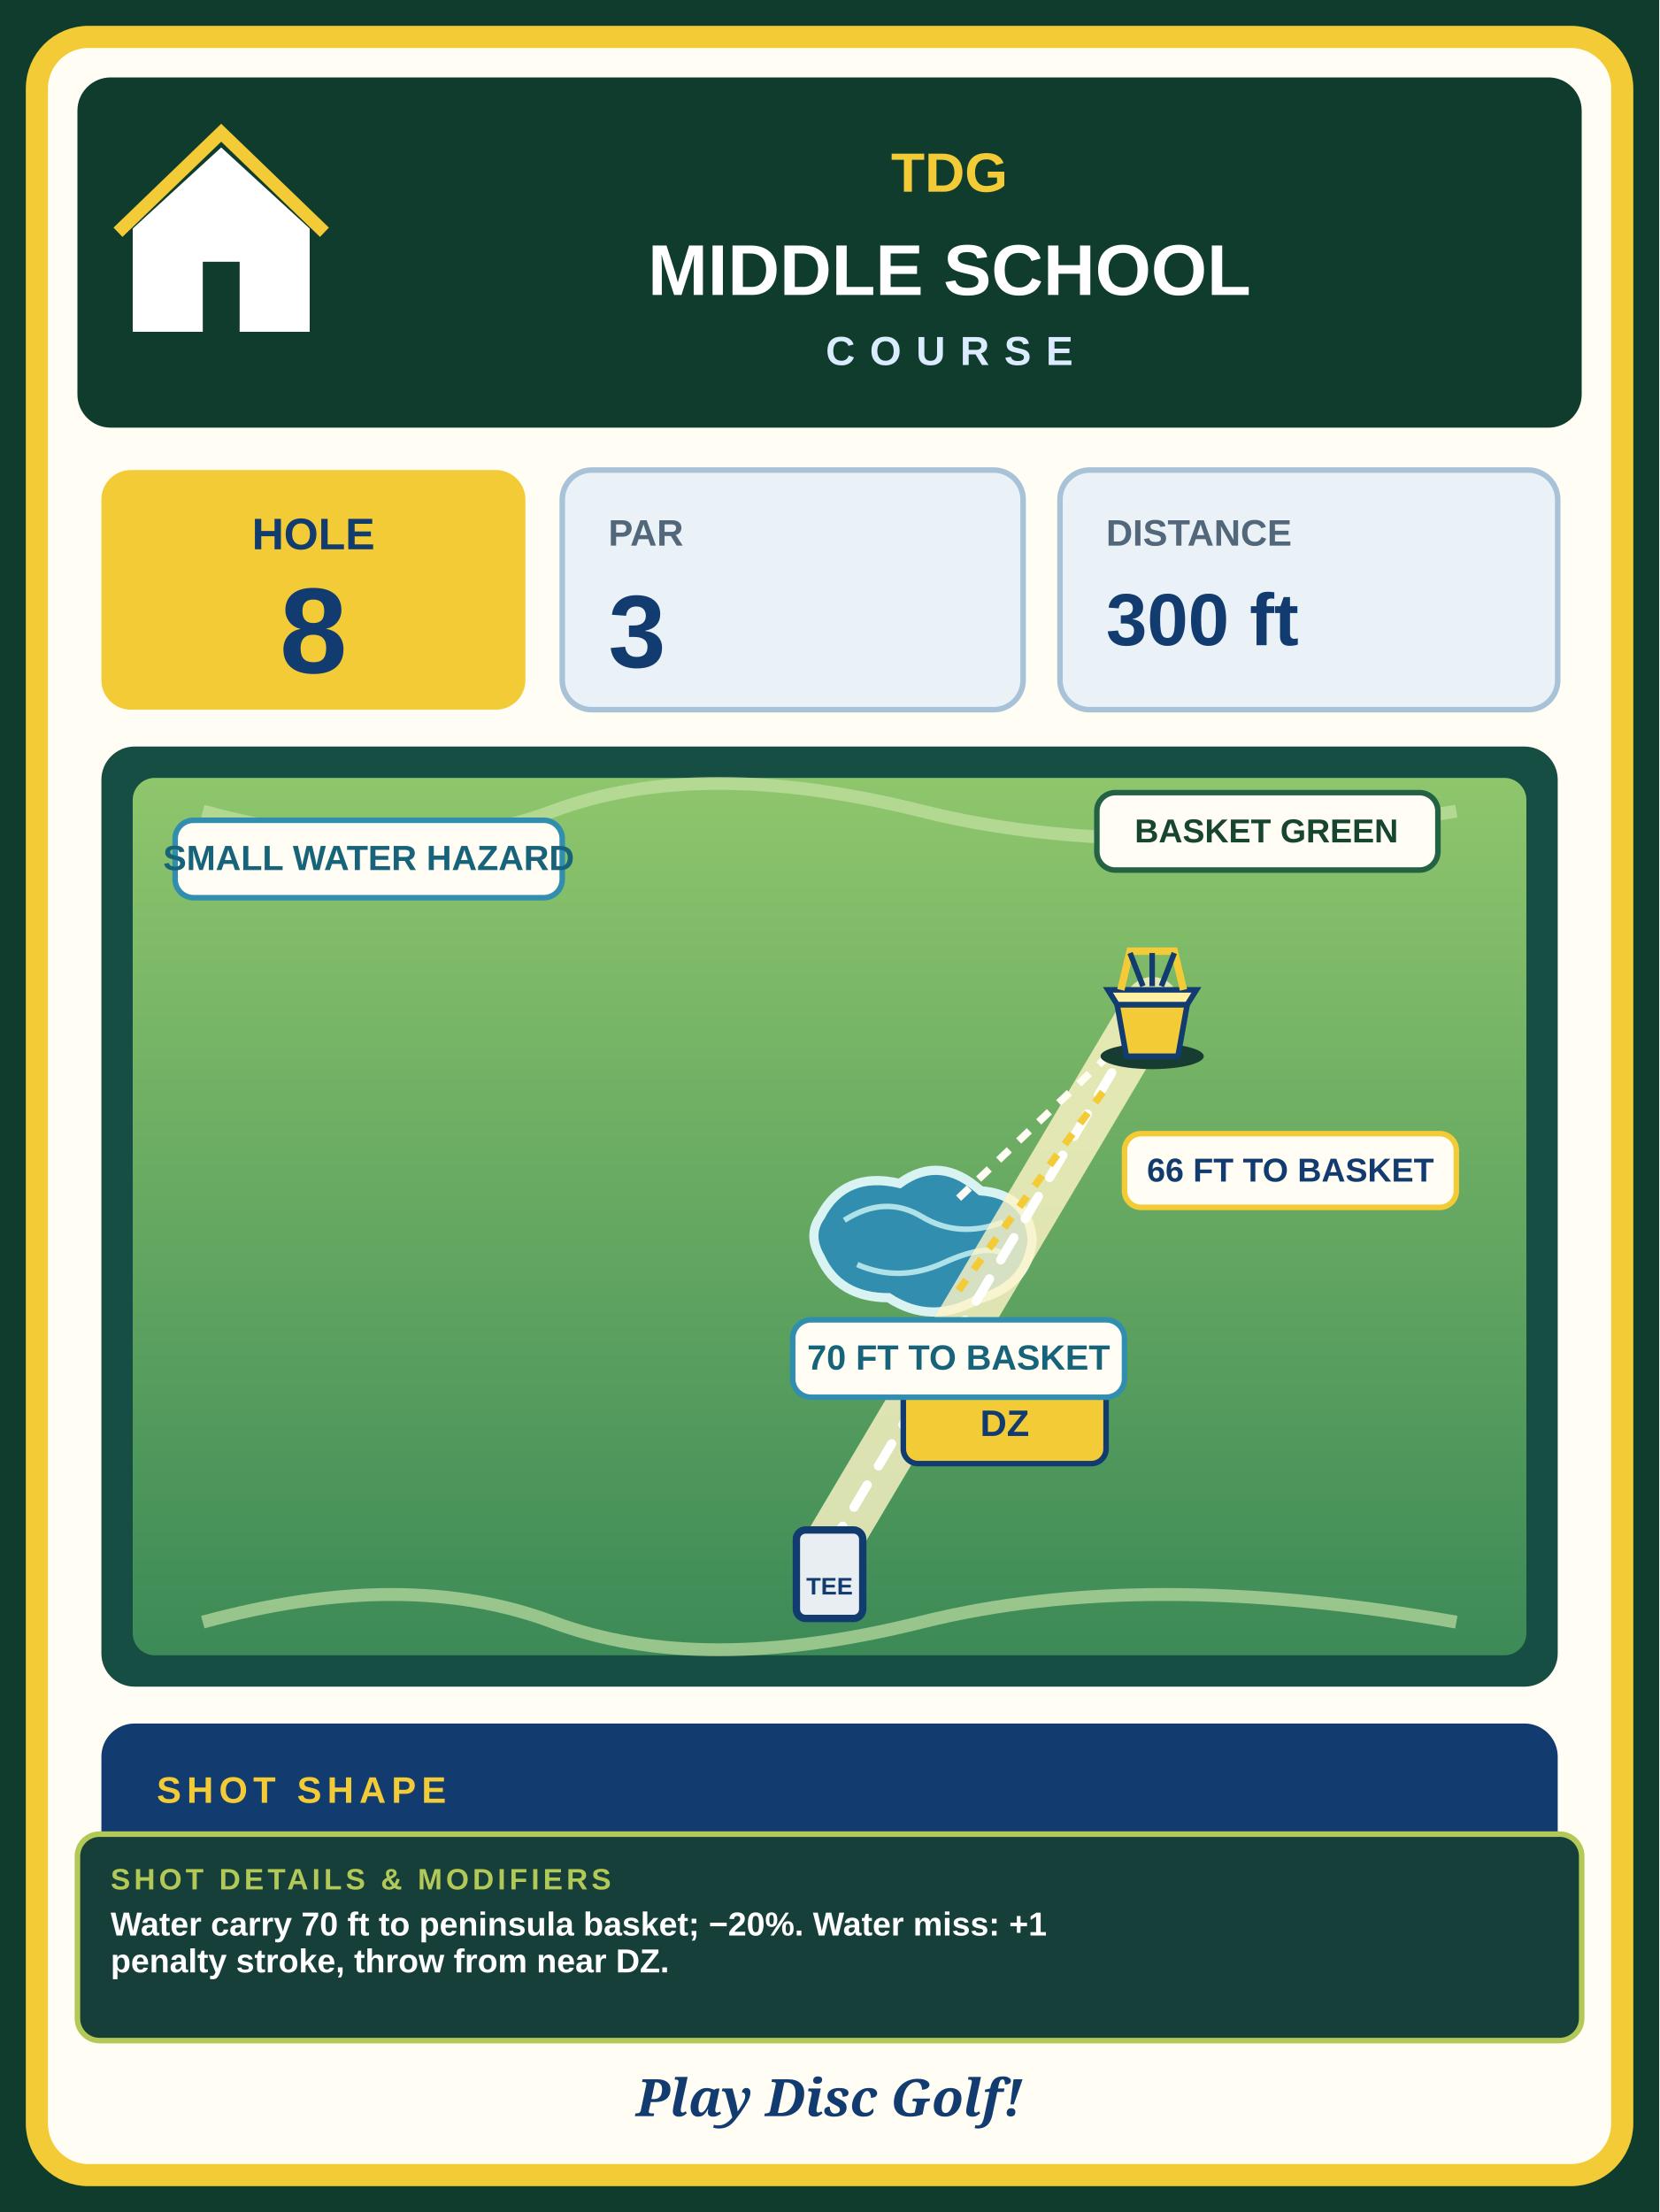
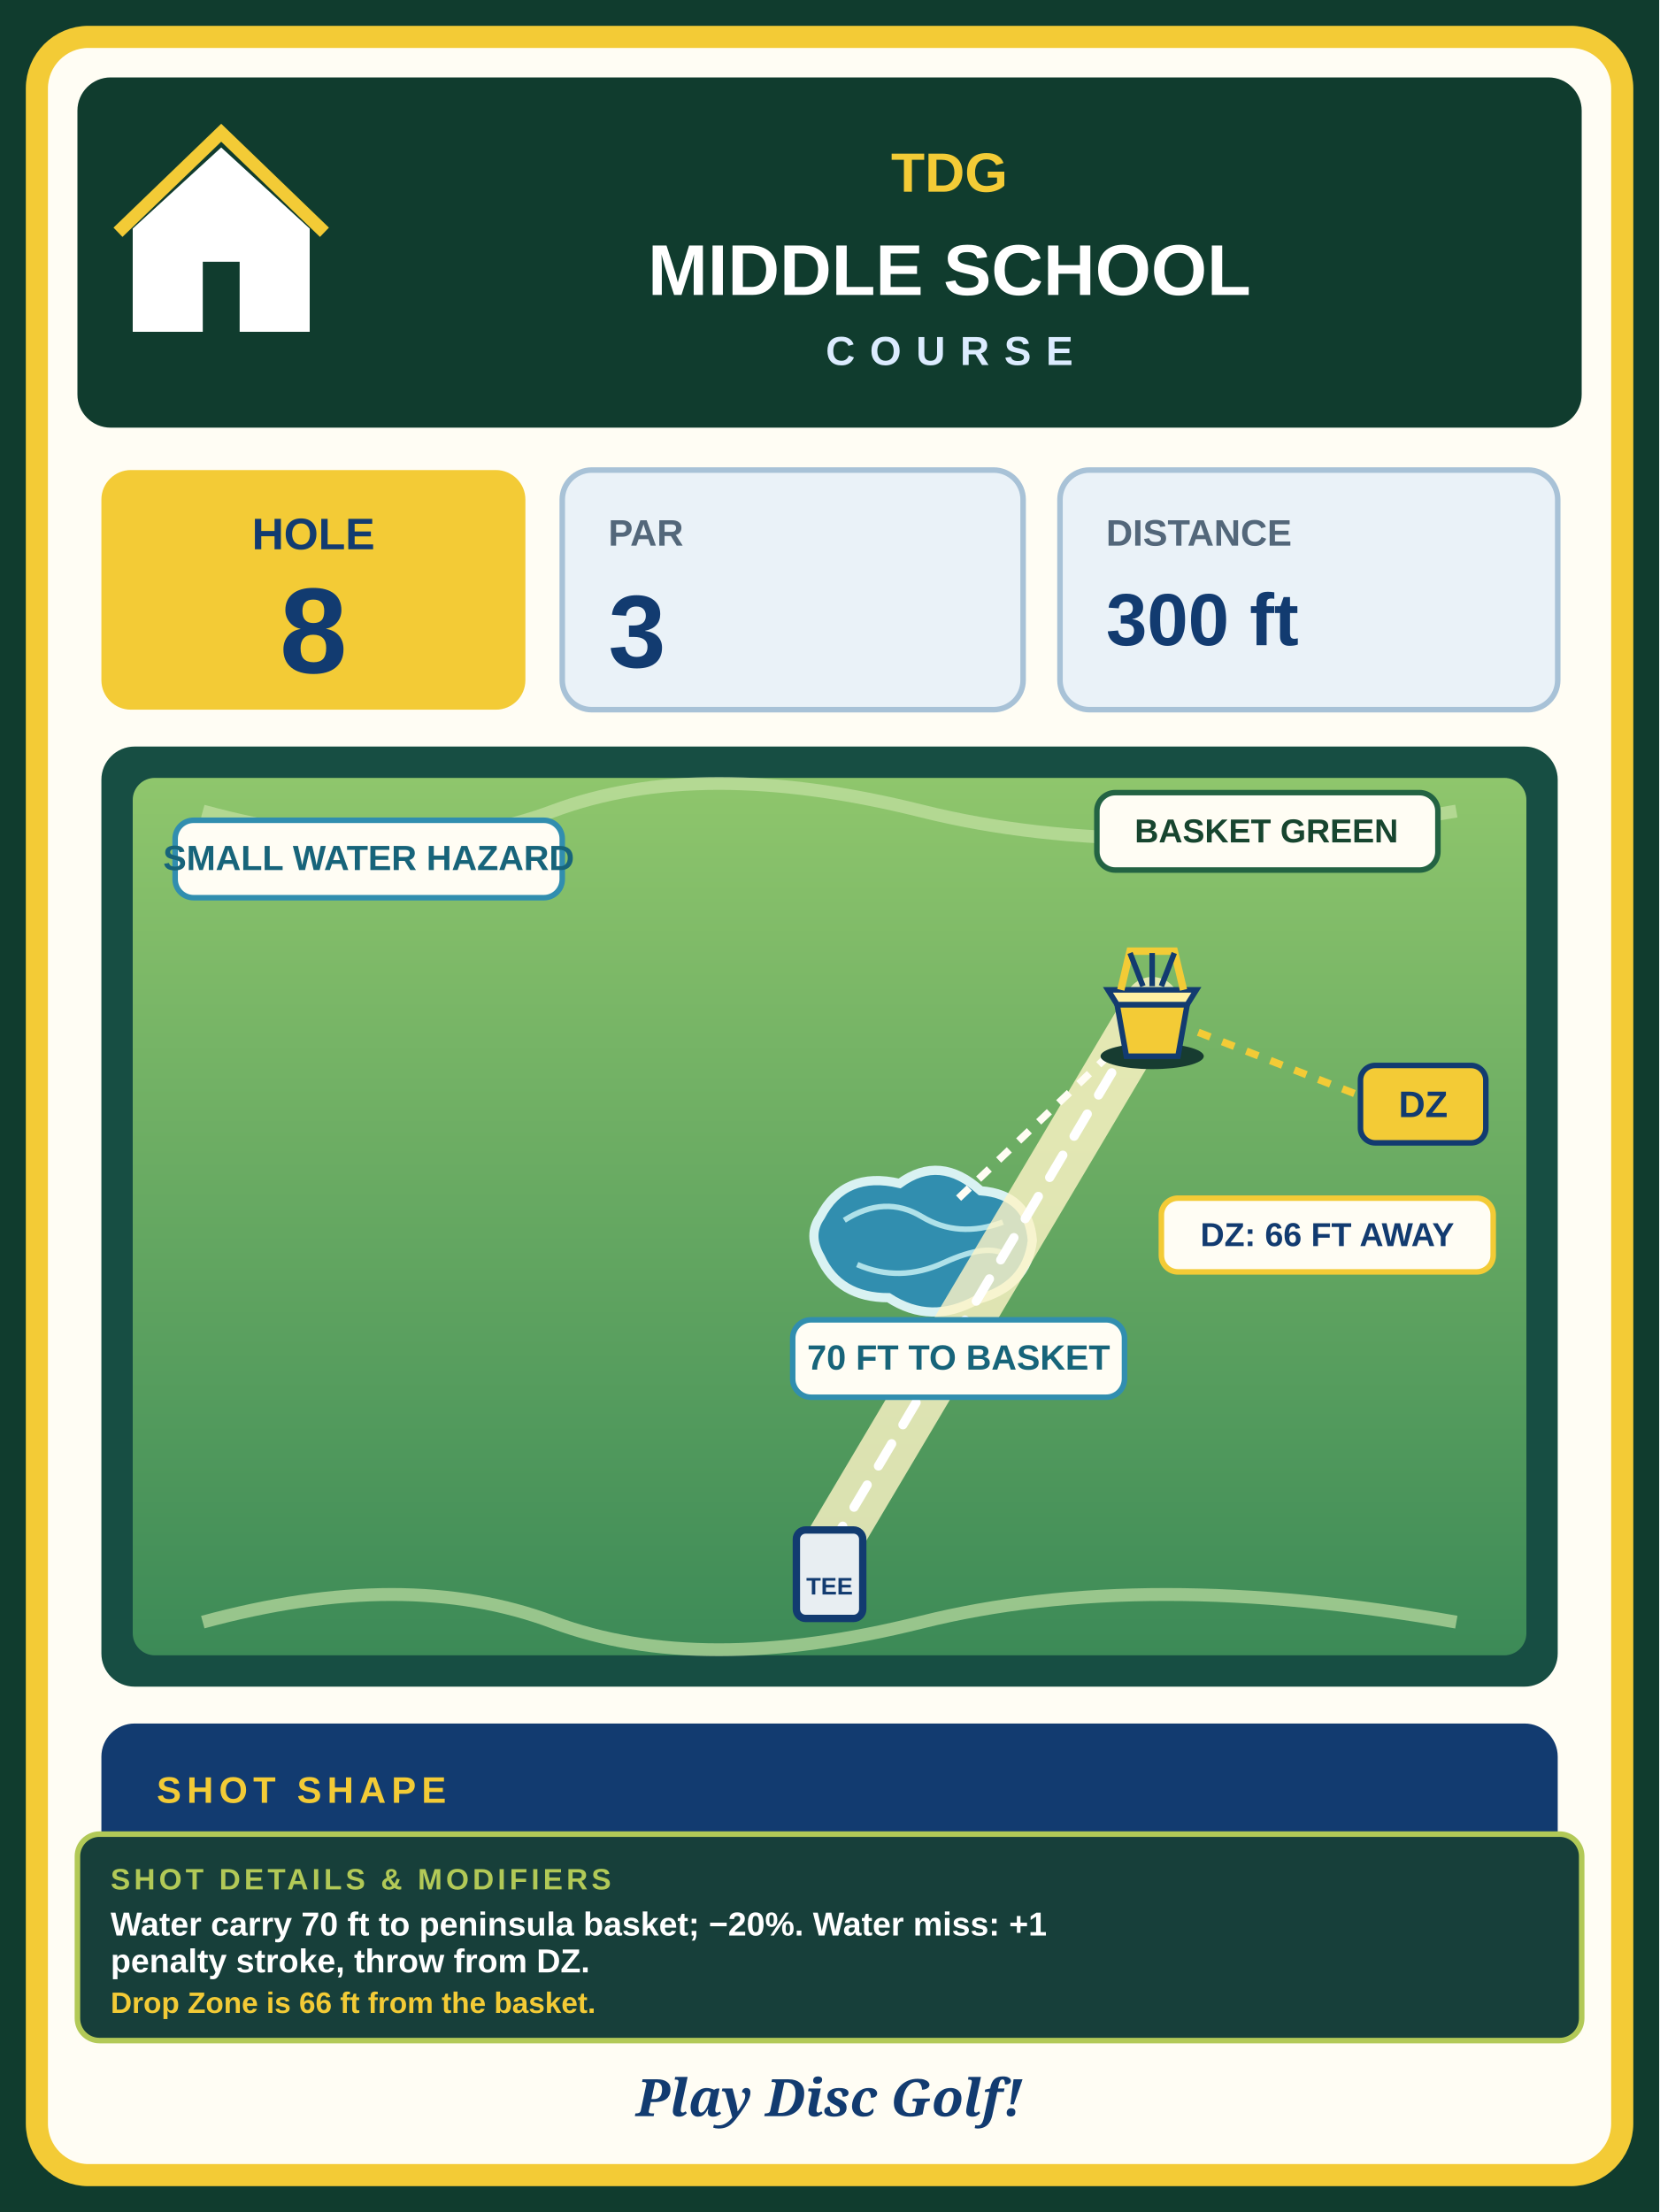
<svg xmlns="http://www.w3.org/2000/svg" viewBox="0 0 900 1200">
  <defs>
    <linearGradient id="field" x2="0" y2="1">
      <stop stop-color="#8fc66c" />
      <stop offset="1" stop-color="#3c8a57" />
    </linearGradient>
  </defs>
  <rect width="900" height="1200" fill="#103c2e" />
  <rect x="20" y="20" width="860" height="1160" rx="28" fill="#fffdf4" stroke="#f3cb36" stroke-width="12" />
  <rect x="42" y="42" width="816" height="190" rx="18" fill="#103c2e" />
  <g transform="translate(72 72)" fill="#fff">
    <path d="M0 52 L48 8 L96 52 V108 H0Z" />
    <rect x="38" y="70" width="20" height="38" fill="#103c2e" />
    <path d="M-8 54 L48 0 L104 54" fill="none" stroke="#f3cb36" stroke-width="7" />
  </g>
  <text x="515" y="104" text-anchor="middle" font-family="Arial" font-size="30" font-weight="900" fill="#f3cb36">TDG</text>
  <text x="515" y="160" text-anchor="middle" font-family="Arial" font-size="39" font-weight="900" fill="#fff">MIDDLE SCHOOL</text>
  <text x="515" y="198" text-anchor="middle" font-family="Arial" font-size="22" font-weight="800" letter-spacing="8" fill="#dcecff">COURSE</text>
  <rect x="55" y="255" width="230" height="130" rx="16" fill="#f3cb36" />
  <text x="170" y="298" text-anchor="middle" font-family="Arial" font-size="24" font-weight="900" fill="#123b70">HOLE</text>
  <text x="170" y="365" text-anchor="middle" font-family="Arial" font-size="66" font-weight="900" fill="#123b70">8</text>
  <rect x="305" y="255" width="250" height="130" rx="16" fill="#eaf2f8" stroke="#a8c2d7" stroke-width="3" />
  <text x="330" y="296" font-family="Arial" font-size="20" font-weight="800" fill="#53677a">PAR</text>
  <text x="330" y="362" font-family="Arial" font-size="56" font-weight="900" fill="#123b70">3</text>
  <rect x="575" y="255" width="270" height="130" rx="16" fill="#eaf2f8" stroke="#a8c2d7" stroke-width="3" />
  <text x="600" y="296" font-family="Arial" font-size="20" font-weight="800" fill="#53677a">DISTANCE</text>
  <text x="600" y="350" font-family="Arial" font-size="40" font-weight="900" fill="#123b70">300 ft</text>
  <rect x="55" y="405" width="790" height="510" rx="18" fill="#174e43" />
  <rect x="72" y="422" width="756" height="476" rx="12" fill="url(#field)" />
  <path d="M110 440 Q220 470 300 440 T500 440 T790 440 M110 880 Q220 850 300 880 T500 880 T790 880" fill="none" stroke="#c7e3a8" stroke-width="7" opacity=".65" />
  <g id="water-carry-peninsula">
    <path d="M445 660 Q458 635 488 642 Q510 626 532 646 Q558 648 560 673 Q557 698 530 705 Q505 719 482 704 Q455 704 445 682 Q438 670 445 660Z" fill="#318eaf" stroke="#d9f2f2" stroke-width="5" />
    <path d="M458 662 Q480 648 500 660 T544 663 M465 686 Q488 696 512 685 T546 681" fill="none" stroke="#bceaf0" stroke-width="3" opacity=".9" />
    <path d="M450 840 L625 545" fill="none" stroke="#fff5c7" stroke-width="30" stroke-linecap="round" opacity=".8" />
    <path d="M450 840 L625 545" fill="none" stroke="#fff" stroke-width="5" stroke-dasharray="14 12" stroke-linecap="round" />
    <g id="drop-zone">
-       <path d="M520 700 L600 590" fill="none" stroke="#f3cb36" stroke-width="4" stroke-dasharray="7 7" />
-       <rect x="490" y="750" width="110" height="44" rx="8" fill="#f3cb36" stroke="#123b70" stroke-width="3" />
-       <text x="545" y="779" text-anchor="middle" font-family="Arial,sans-serif" font-size="20" font-weight="900" fill="#123b70">DZ</text>
-       <rect x="610" y="615" width="180" height="40" rx="9" fill="#fffdf4" stroke="#f3cb36" stroke-width="3" />
-       <text x="700" y="641" text-anchor="middle" font-family="Arial,sans-serif" font-size="18" font-weight="900" fill="#123b70">66 FT TO BASKET</text>
+       <path d="M650 560 L752 600" fill="none" stroke="#f3cb36" stroke-width="4" stroke-dasharray="7 7" />
+       <rect x="738" y="578" width="68" height="42" rx="8" fill="#f3cb36" stroke="#123b70" stroke-width="3" />
+       <text x="772" y="606" text-anchor="middle" font-family="Arial,sans-serif" font-size="20" font-weight="900" fill="#123b70">DZ</text>
+       <rect x="630" y="650" width="180" height="40" rx="9" fill="#fffdf4" stroke="#f3cb36" stroke-width="3" />
+       <text x="720" y="676" text-anchor="middle" font-family="Arial,sans-serif" font-size="18" font-weight="900" fill="#123b70">DZ: 66 FT AWAY</text>
    </g>
    <path d="M520 650 L604 570" fill="none" stroke="#fffdf4" stroke-width="4" stroke-dasharray="8 7" />
    <g font-family="Arial,sans-serif" font-weight="900" text-anchor="middle">
      <rect x="95" y="445" width="210" height="42" rx="10" fill="#fffdf4" stroke="#318eaf" stroke-width="3" />
      <text x="200" y="472" font-size="19" fill="#17647a">SMALL WATER HAZARD</text>
      <rect x="430" y="716" width="180" height="42" rx="10" fill="#fffdf4" stroke="#318eaf" stroke-width="3" />
      <text x="520" y="743" font-size="19" fill="#17647a">70 FT TO BASKET</text>
      <rect x="595" y="430" width="185" height="42" rx="10" fill="#fffdf4" stroke="#236343" stroke-width="3" />
      <text x="687" y="457" font-size="18" fill="#17452f">BASKET GREEN</text>
    </g>
  </g>
  <rect x="432" y="830" width="36" height="48" rx="5" fill="#e8eef2" stroke="#123b70" stroke-width="4" />
  <text x="450" y="865" text-anchor="middle" font-family="Arial" font-size="13" font-weight="900" fill="#123b70">TEE</text>
  <g transform="translate(625 545)">
    <ellipse cx="0" cy="28" rx="28" ry="7" fill="#173c31" />
    <path d="M-19 0 H19 L14 28 H-14Z" fill="#f3cb36" stroke="#123b70" stroke-width="3" />
    <path d="M-24 -8 H24 L19 0 H-19Z" fill="#fff0a3" stroke="#123b70" stroke-width="3" />
    <path d="M-17 -8 L-12 -29 H12 L17 -8" fill="none" stroke="#f3cb36" stroke-width="4" />
    <path d="M-12 -28 L-5 -10 M0 -28 V-10 M12 -28 L5 -10" stroke="#123b70" stroke-width="3" />
  </g>
  <rect x="55" y="935" width="790" height="170" rx="18" fill="#123b70" />
  <text x="85" y="978" font-family="Arial" font-size="20" font-weight="900" letter-spacing="3" fill="#f3cb36">SHOT SHAPE</text>
  <text x="85" y="1024" font-family="Arial" font-size="27" font-weight="900" fill="#fff">Straight</text>
  <text x="85" y="1066" font-family="Arial" font-size="19" fill="#dcecff">Water carry of 70 ft to a peninsula basket (−20%); water landin…</text>
  <text x="450" y="1148" text-anchor="middle" font-family="Georgia,serif" font-size="28" font-weight="bold" font-style="italic" fill="#123b70">Play Disc Golf!</text>
  <g id="complete-hole-details">
    <rect x="42" y="995" width="816" height="112" rx="12" fill="#173f3a" stroke="#b2c957" stroke-width="3" />
    <text x="60" y="1025" font-family="Arial,sans-serif" font-size="16" font-weight="900" letter-spacing="2" fill="#b2c957">SHOT DETAILS &amp; MODIFIERS</text>
    <text x="60" y="1050" font-family="Arial,sans-serif" font-size="18" font-weight="900" fill="#fff">Water carry 70 ft to peninsula basket; −20%. Water miss: +1</text>
-     <text x="60" y="1070" font-family="Arial,sans-serif" font-size="18" font-weight="700" fill="#fff">penalty stroke, throw from near DZ.</text>
+     <text x="60" y="1070" font-family="Arial,sans-serif" font-size="18" font-weight="700" fill="#fff">penalty stroke, throw from DZ.</text>
+     <text x="60" y="1092" font-family="Arial,sans-serif" font-size="16" font-weight="800" fill="#f3cb36">Drop Zone is 66 ft from the basket.</text>
  </g>
</svg>
